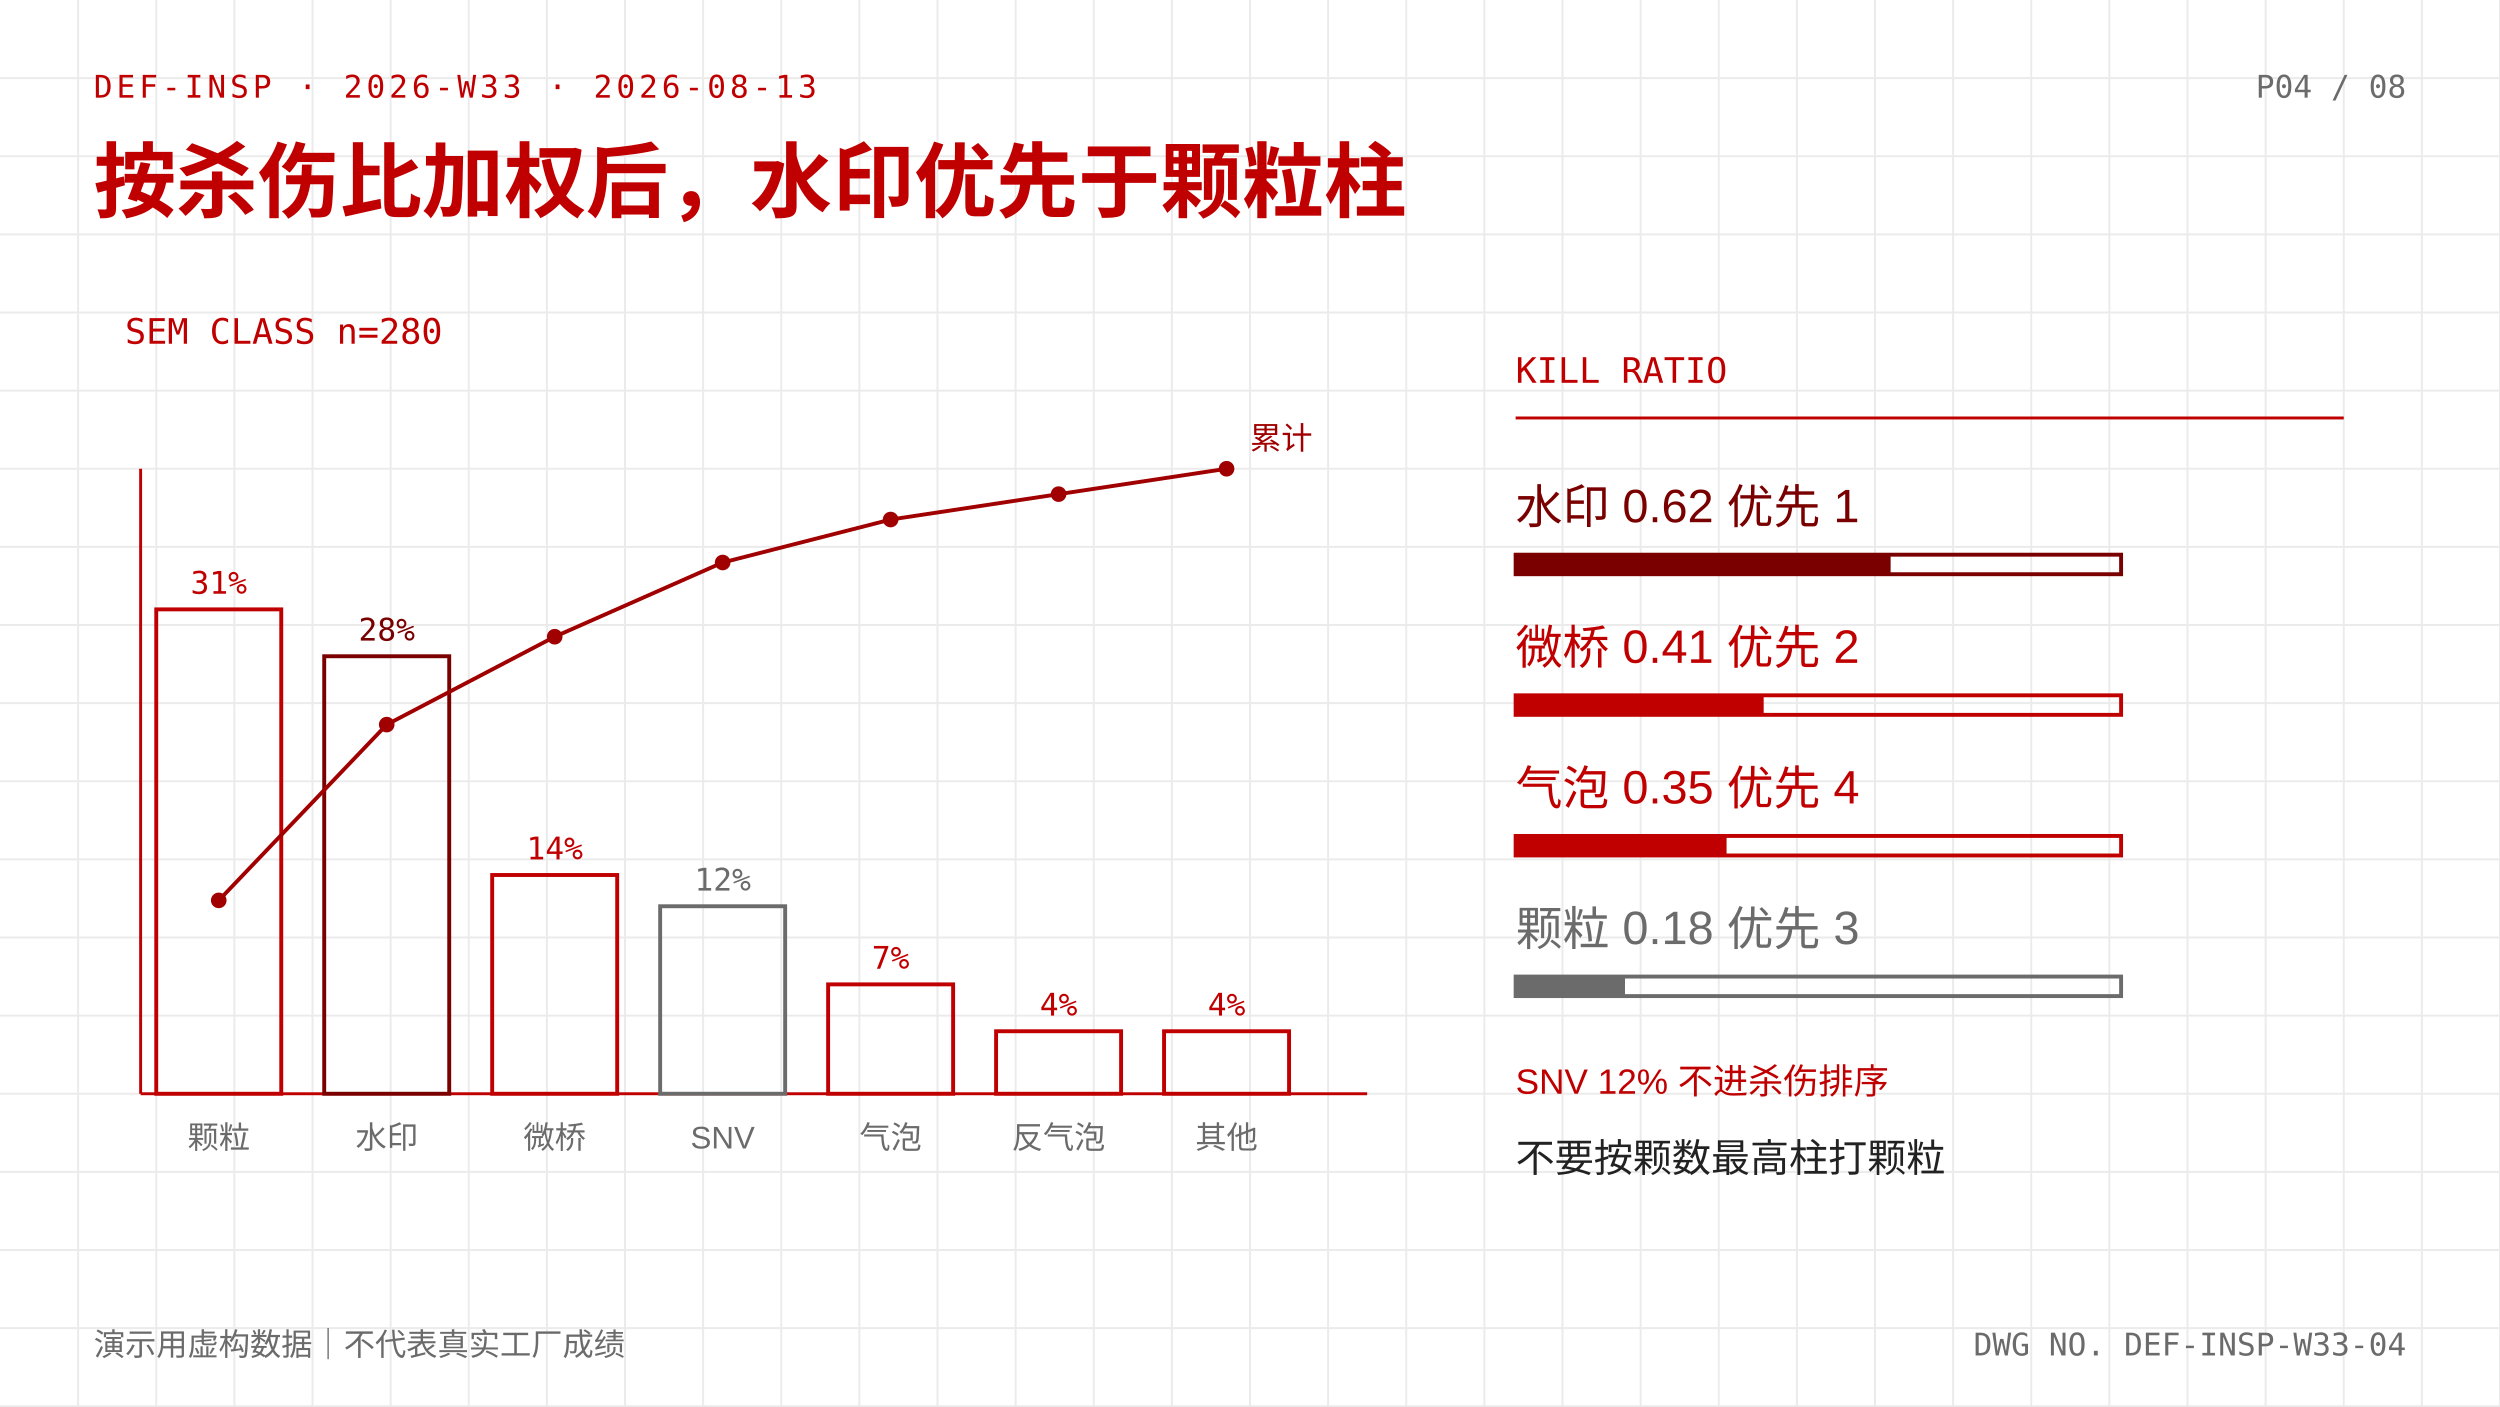
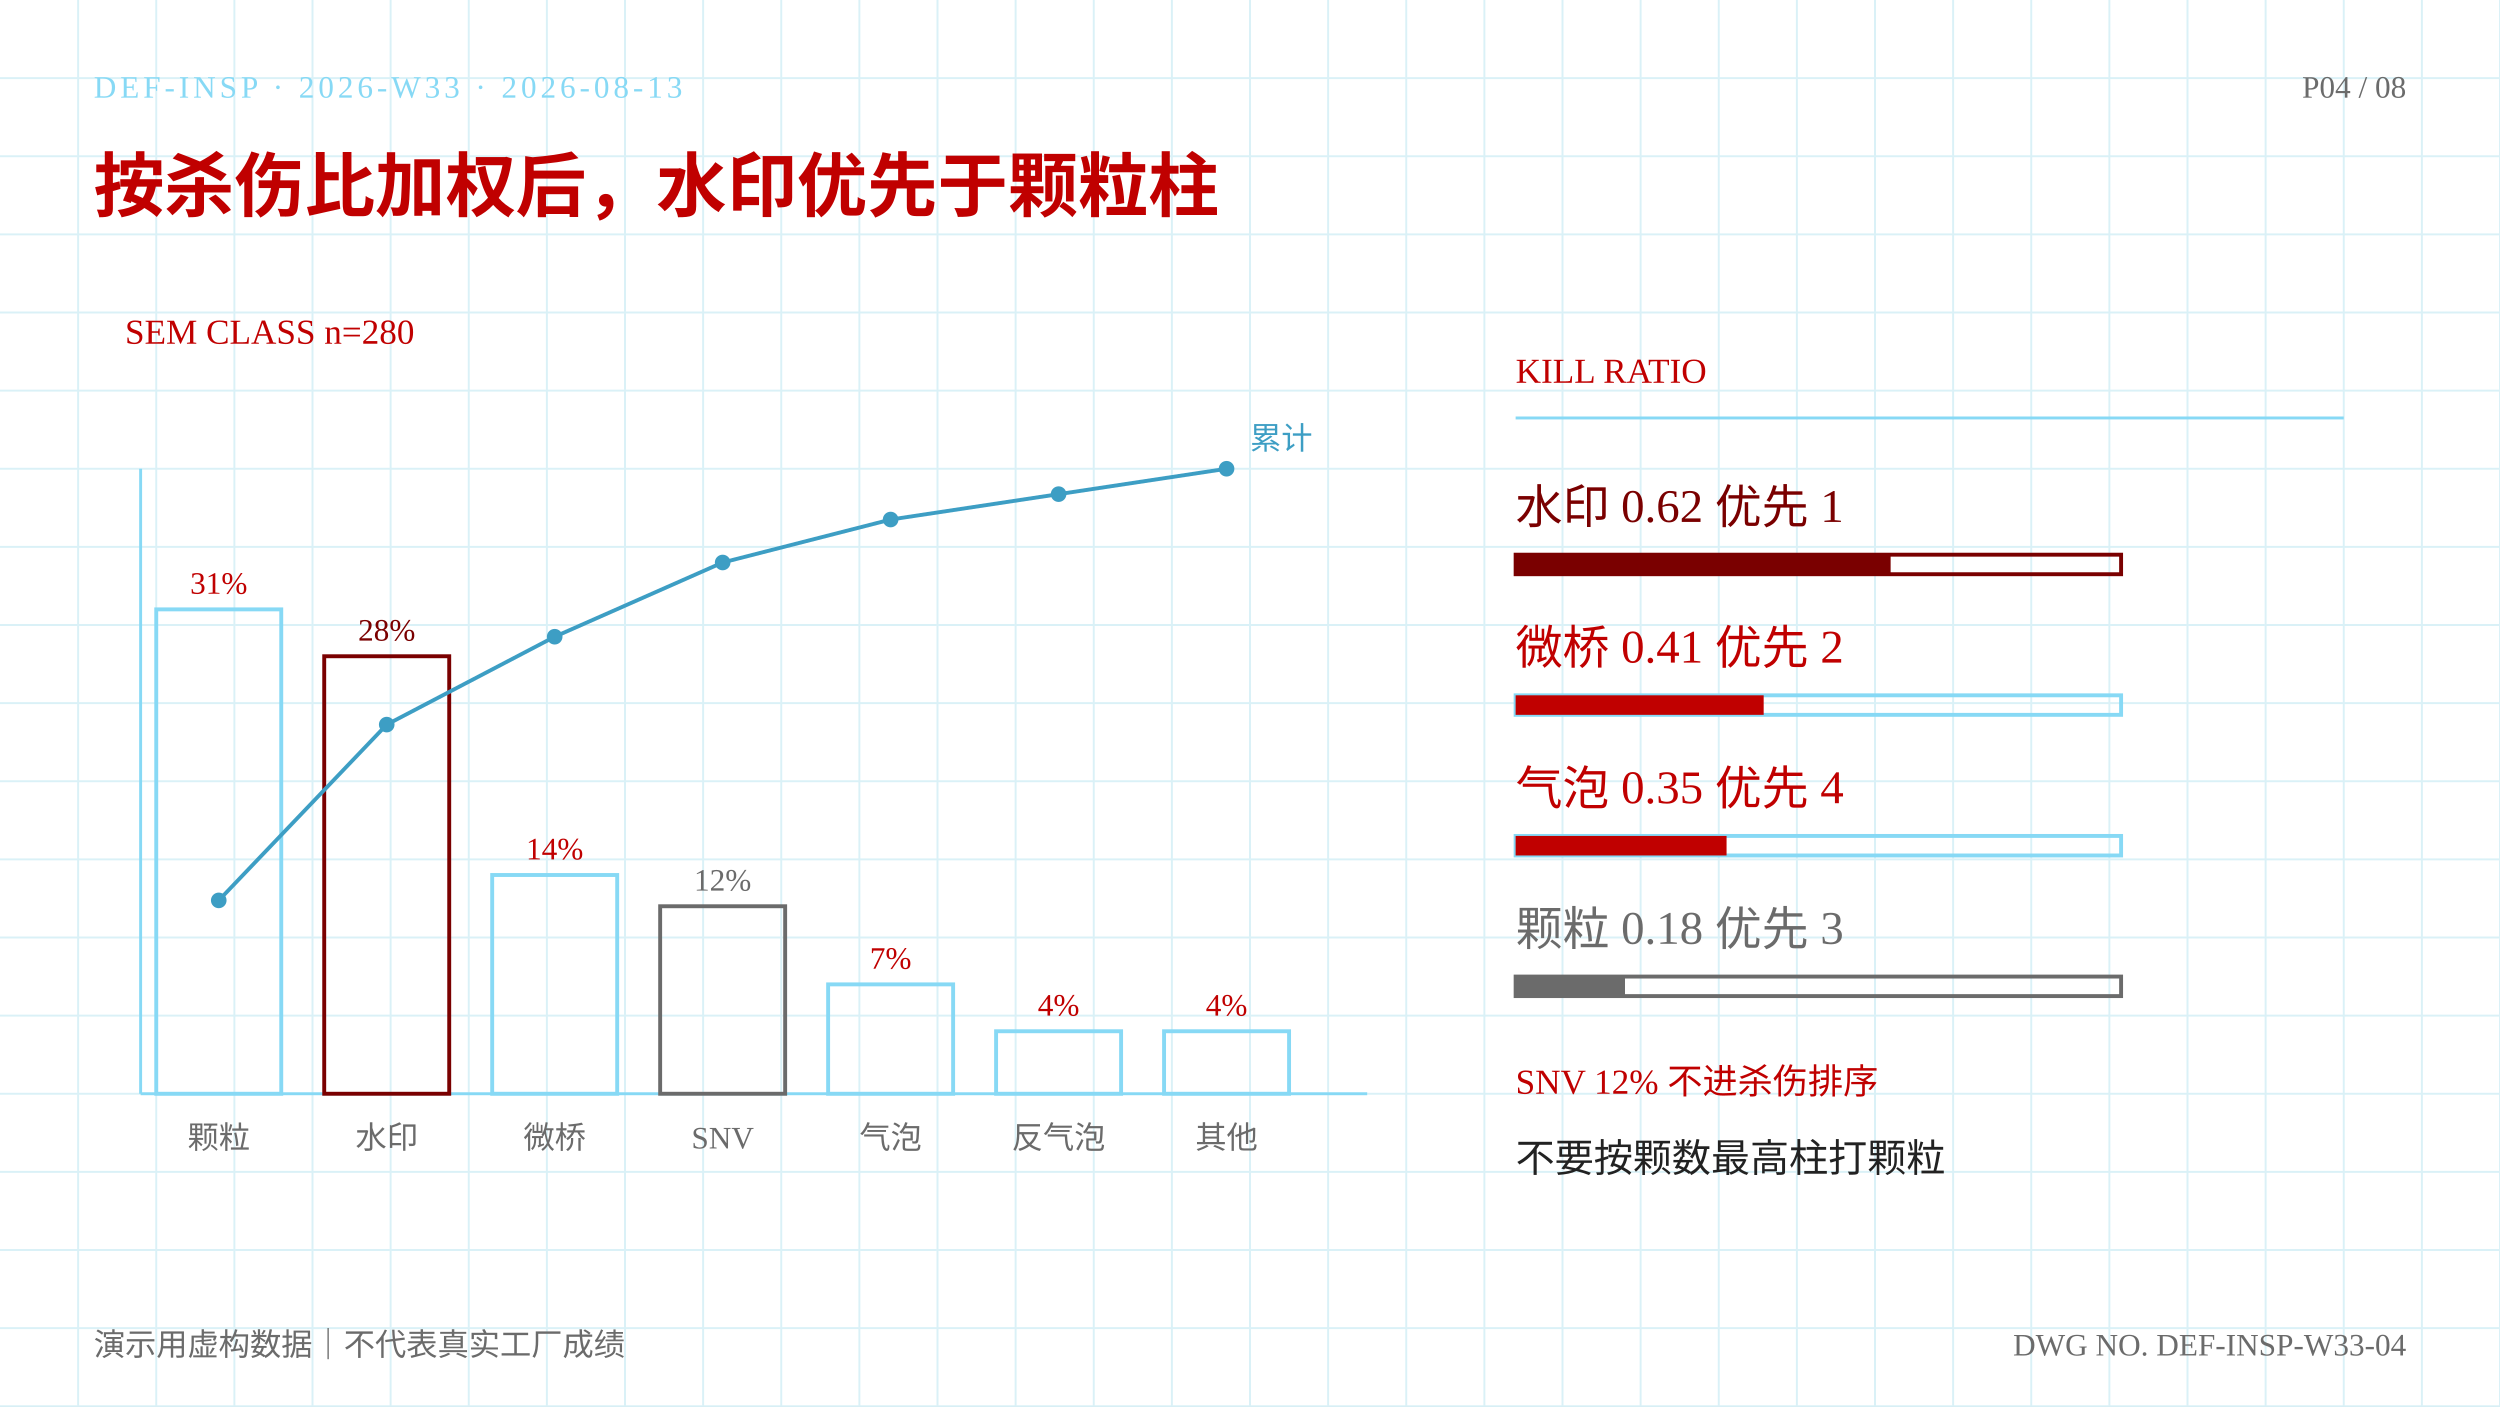
- <svg xmlns="http://www.w3.org/2000/svg" viewBox="0 0 1280 720" data-pptx-page-role="content" font-family="Microsoft YaHei, Arial, sans-serif" font-size="24">
+ <svg xmlns="http://www.w3.org/2000/svg" viewBox="0 0 1280 720" data-pptx-page-role="content" font-family="&quot;Times New Roman&quot;, &quot;Microsoft YaHei&quot;, &quot;微软雅黑&quot;" font-size="24">
  <rect id="background" data-pptx-role="background" x="0" y="0" width="1280" height="720" fill="#FFFFFF" />
-   <path id="blueprint-grid" data-pptx-role="decoration" d="M40 0V720 M80 0V720 M120 0V720 M160 0V720 M200 0V720 M240 0V720 M280 0V720 M320 0V720 M360 0V720 M400 0V720 M440 0V720 M480 0V720 M520 0V720 M560 0V720 M600 0V720 M640 0V720 M680 0V720 M720 0V720 M760 0V720 M800 0V720 M840 0V720 M880 0V720 M920 0V720 M960 0V720 M1000 0V720 M1040 0V720 M1080 0V720 M1120 0V720 M1160 0V720 M1200 0V720 M1240 0V720 M1280 0V720 M0 40H1280 M0 80H1280 M0 120H1280 M0 160H1280 M0 200H1280 M0 240H1280 M0 280H1280 M0 320H1280 M0 360H1280 M0 400H1280 M0 440H1280 M0 480H1280 M0 520H1280 M0 560H1280 M0 600H1280 M0 640H1280 M0 680H1280 M0 720H1280" fill="none" stroke="#E8E8E8" stroke-width="1" stroke-opacity="0.85" />
+   <path id="blueprint-grid" data-pptx-role="decoration" d="M40 0V720 M80 0V720 M120 0V720 M160 0V720 M200 0V720 M240 0V720 M280 0V720 M320 0V720 M360 0V720 M400 0V720 M440 0V720 M480 0V720 M520 0V720 M560 0V720 M600 0V720 M640 0V720 M680 0V720 M720 0V720 M760 0V720 M800 0V720 M840 0V720 M880 0V720 M920 0V720 M960 0V720 M1000 0V720 M1040 0V720 M1080 0V720 M1120 0V720 M1160 0V720 M1200 0V720 M1240 0V720 M1280 0V720 M0 40H1280 M0 80H1280 M0 120H1280 M0 160H1280 M0 200H1280 M0 240H1280 M0 280H1280 M0 320H1280 M0 360H1280 M0 400H1280 M0 440H1280 M0 480H1280 M0 520H1280 M0 560H1280 M0 600H1280 M0 640H1280 M0 680H1280 M0 720H1280" fill="none" stroke="#D4EEF6" stroke-width="1" stroke-opacity="0.85" />
  <g id="page-header" data-pptx-bounds="40 20 1240 112">
-     <text x="48" y="50" font-family="Consolas, Microsoft YaHei, monospace" font-size="16" letter-spacing="2" fill="#C00000">DEF-INSP · 2026-W33  ·  2026-08-13</text>
-     <text x="48" y="108" font-size="42" font-weight="700" fill="#C00000">按杀伤比加权后，水印优先于颗粒柱</text>
-     <text x="1232" y="50" font-family="Consolas, Microsoft YaHei, monospace" font-size="16" fill="#6B6B6B" text-anchor="end">P04 / 08</text>
+     <text x="48" y="50" font-family="&quot;Times New Roman&quot;, &quot;Microsoft YaHei&quot;, &quot;微软雅黑&quot;" font-size="16" letter-spacing="2" fill="#87D9F5">DEF-INSP · 2026-W33  ·  2026-08-13</text>
+     <text x="48" y="108" font-size="36" font-weight="700" fill="#C00000">按杀伤比加权后，水印优先于颗粒柱</text>
+     <text x="1232" y="50" font-family="&quot;Times New Roman&quot;, &quot;Microsoft YaHei&quot;, &quot;微软雅黑&quot;" font-size="16" fill="#6B6B6B" text-anchor="end">P04 / 08</text>
  </g>
  <g id="pareto" data-pptx-bounds="56 150 680 500">
-     <text x="64" y="176" font-family="Consolas, Microsoft YaHei, monospace" font-size="18" fill="#C00000">SEM CLASS  n=280</text>
-     <line x1="72" y1="560" x2="700" y2="560" stroke="#C00000" stroke-width="1.5" />
-     <line x1="72" y1="240" x2="72" y2="560" stroke="#C00000" stroke-width="1.5" />
-     <rect x="80" y="312" width="64" height="248" fill="none" stroke="#C00000" stroke-width="2" />
-     <text x="112" y="304" font-family="Consolas, Microsoft YaHei, monospace" font-size="16" fill="#C00000" text-anchor="middle">31%</text>
+     <text x="64" y="176" font-family="&quot;Times New Roman&quot;, &quot;Microsoft YaHei&quot;, &quot;微软雅黑&quot;" font-size="18" fill="#C00000">SEM CLASS  n=280</text>
+     <line x1="72" y1="560" x2="700" y2="560" stroke="#87D9F5" stroke-width="1.5" />
+     <line x1="72" y1="240" x2="72" y2="560" stroke="#87D9F5" stroke-width="1.5" />
+     <rect x="80" y="312" width="64" height="248" fill="none" stroke="#87D9F5" stroke-width="2" />
+     <text x="112" y="304" font-family="&quot;Times New Roman&quot;, &quot;Microsoft YaHei&quot;, &quot;微软雅黑&quot;" font-size="16" fill="#C00000" text-anchor="middle">31%</text>
    <text x="112" y="588" font-size="16" fill="#6B6B6B" text-anchor="middle">颗粒</text>
    <rect x="166" y="336" width="64" height="224" fill="none" stroke="#7A0000" stroke-width="2" />
-     <text x="198" y="328" font-family="Consolas, Microsoft YaHei, monospace" font-size="16" fill="#7A0000" text-anchor="middle">28%</text>
+     <text x="198" y="328" font-family="&quot;Times New Roman&quot;, &quot;Microsoft YaHei&quot;, &quot;微软雅黑&quot;" font-size="16" fill="#7A0000" text-anchor="middle">28%</text>
    <text x="198" y="588" font-size="16" fill="#6B6B6B" text-anchor="middle">水印</text>
-     <rect x="252" y="448" width="64" height="112" fill="none" stroke="#C00000" stroke-width="2" />
-     <text x="284" y="440" font-family="Consolas, Microsoft YaHei, monospace" font-size="16" fill="#C00000" text-anchor="middle">14%</text>
+     <rect x="252" y="448" width="64" height="112" fill="none" stroke="#87D9F5" stroke-width="2" />
+     <text x="284" y="440" font-family="&quot;Times New Roman&quot;, &quot;Microsoft YaHei&quot;, &quot;微软雅黑&quot;" font-size="16" fill="#C00000" text-anchor="middle">14%</text>
    <text x="284" y="588" font-size="16" fill="#6B6B6B" text-anchor="middle">微桥</text>
    <rect x="338" y="464" width="64" height="96" fill="none" stroke="#6B6B6B" stroke-width="2" />
-     <text x="370" y="456" font-family="Consolas, Microsoft YaHei, monospace" font-size="16" fill="#6B6B6B" text-anchor="middle">12%</text>
+     <text x="370" y="456" font-family="&quot;Times New Roman&quot;, &quot;Microsoft YaHei&quot;, &quot;微软雅黑&quot;" font-size="16" fill="#6B6B6B" text-anchor="middle">12%</text>
    <text x="370" y="588" font-size="16" fill="#6B6B6B" text-anchor="middle">SNV</text>
-     <rect x="424" y="504" width="64" height="56" fill="none" stroke="#C00000" stroke-width="2" />
-     <text x="456" y="496" font-family="Consolas, Microsoft YaHei, monospace" font-size="16" fill="#C00000" text-anchor="middle">7%</text>
+     <rect x="424" y="504" width="64" height="56" fill="none" stroke="#87D9F5" stroke-width="2" />
+     <text x="456" y="496" font-family="&quot;Times New Roman&quot;, &quot;Microsoft YaHei&quot;, &quot;微软雅黑&quot;" font-size="16" fill="#C00000" text-anchor="middle">7%</text>
    <text x="456" y="588" font-size="16" fill="#6B6B6B" text-anchor="middle">气泡</text>
-     <rect x="510" y="528" width="64" height="32" fill="none" stroke="#C00000" stroke-width="2" />
-     <text x="542" y="520" font-family="Consolas, Microsoft YaHei, monospace" font-size="16" fill="#C00000" text-anchor="middle">4%</text>
+     <rect x="510" y="528" width="64" height="32" fill="none" stroke="#87D9F5" stroke-width="2" />
+     <text x="542" y="520" font-family="&quot;Times New Roman&quot;, &quot;Microsoft YaHei&quot;, &quot;微软雅黑&quot;" font-size="16" fill="#C00000" text-anchor="middle">4%</text>
    <text x="542" y="588" font-size="16" fill="#6B6B6B" text-anchor="middle">反气泡</text>
-     <rect x="596" y="528" width="64" height="32" fill="none" stroke="#C00000" stroke-width="2" />
-     <text x="628" y="520" font-family="Consolas, Microsoft YaHei, monospace" font-size="16" fill="#C00000" text-anchor="middle">4%</text>
+     <rect x="596" y="528" width="64" height="32" fill="none" stroke="#87D9F5" stroke-width="2" />
+     <text x="628" y="520" font-family="&quot;Times New Roman&quot;, &quot;Microsoft YaHei&quot;, &quot;微软雅黑&quot;" font-size="16" fill="#C00000" text-anchor="middle">4%</text>
    <text x="628" y="588" font-size="16" fill="#6B6B6B" text-anchor="middle">其他</text>
-     <circle cx="112" cy="461" r="4" fill="#A00000" />
-     <circle cx="198" cy="371" r="4" fill="#A00000" />
-     <circle cx="284" cy="326" r="4" fill="#A00000" />
-     <circle cx="370" cy="288" r="4" fill="#A00000" />
-     <circle cx="456" cy="266" r="4" fill="#A00000" />
-     <circle cx="542" cy="253" r="4" fill="#A00000" />
-     <circle cx="628" cy="240" r="4" fill="#A00000" />
-     <polyline points="112,461 198,371 284,326 370,288 456,266 542,253 628,240" fill="none" stroke="#A00000" stroke-width="2" />
-     <text x="640" y="230" font-size="16" fill="#A00000">累计</text>
+     <circle cx="112" cy="461" r="4" fill="#3D9EC4" />
+     <circle cx="198" cy="371" r="4" fill="#3D9EC4" />
+     <circle cx="284" cy="326" r="4" fill="#3D9EC4" />
+     <circle cx="370" cy="288" r="4" fill="#3D9EC4" />
+     <circle cx="456" cy="266" r="4" fill="#3D9EC4" />
+     <circle cx="542" cy="253" r="4" fill="#3D9EC4" />
+     <circle cx="628" cy="240" r="4" fill="#3D9EC4" />
+     <polyline points="112,461 198,371 284,326 370,288 456,266 542,253 628,240" fill="none" stroke="#3D9EC4" stroke-width="2" />
+     <text x="640" y="230" font-size="16" fill="#3D9EC4">累计</text>
  </g>
  <g id="kill-ratio" data-pptx-bounds="760 168 460 470">
-     <text x="776" y="196" font-family="Consolas, Microsoft YaHei, monospace" font-size="18" fill="#C00000">KILL RATIO</text>
-     <line x1="776" y1="214" x2="1200" y2="214" stroke="#C00000" stroke-width="1.5" />
+     <text x="776" y="196" font-family="&quot;Times New Roman&quot;, &quot;Microsoft YaHei&quot;, &quot;微软雅黑&quot;" font-size="18" fill="#C00000">KILL RATIO</text>
+     <line x1="776" y1="214" x2="1200" y2="214" stroke="#87D9F5" stroke-width="1.5" />
    <text x="776" y="268" font-size="24" fill="#7A0000">水印  0.62   优先 1</text>
    <rect x="776" y="284" width="310" height="10" fill="none" stroke="#7A0000" stroke-width="2" />
    <rect x="776" y="284" width="192" height="10" fill="#7A0000" />
    <text x="776" y="340" font-size="24" fill="#C00000">微桥  0.41   优先 2</text>
-     <rect x="776" y="356" width="310" height="10" fill="none" stroke="#C00000" stroke-width="2" />
+     <rect x="776" y="356" width="310" height="10" fill="none" stroke="#87D9F5" stroke-width="2" />
    <rect x="776" y="356" width="127" height="10" fill="#C00000" />
    <text x="776" y="412" font-size="24" fill="#C00000">气泡  0.35   优先 4</text>
-     <rect x="776" y="428" width="310" height="10" fill="none" stroke="#C00000" stroke-width="2" />
+     <rect x="776" y="428" width="310" height="10" fill="none" stroke="#87D9F5" stroke-width="2" />
    <rect x="776" y="428" width="108" height="10" fill="#C00000" />
    <text x="776" y="484" font-size="24" fill="#6B6B6B">颗粒  0.18   优先 3</text>
    <rect x="776" y="500" width="310" height="10" fill="none" stroke="#6B6B6B" stroke-width="2" />
    <rect x="776" y="500" width="56" height="10" fill="#6B6B6B" />
    <text x="776" y="560" font-size="18" fill="#C00000">SNV 12% 不进杀伤排序</text>
    <text x="776" y="600" font-size="20" fill="#222222">不要按颗数最高柱打颗粒</text>
  </g>
  <g id="page-footer" data-pptx-bounds="40 668 1200 36">
    <text x="48" y="694" font-size="16" fill="#6B6B6B">演示用虚构数据｜不代表真实工厂成绩</text>
-     <text x="1232" y="694" font-family="Consolas, Microsoft YaHei, monospace" font-size="16" fill="#6B6B6B" text-anchor="end">DWG NO. DEF-INSP-W33-04</text>
+     <text x="1232" y="694" font-family="&quot;Times New Roman&quot;, &quot;Microsoft YaHei&quot;, &quot;微软雅黑&quot;" font-size="16" fill="#6B6B6B" text-anchor="end">DWG NO. DEF-INSP-W33-04</text>
  </g>
</svg>
